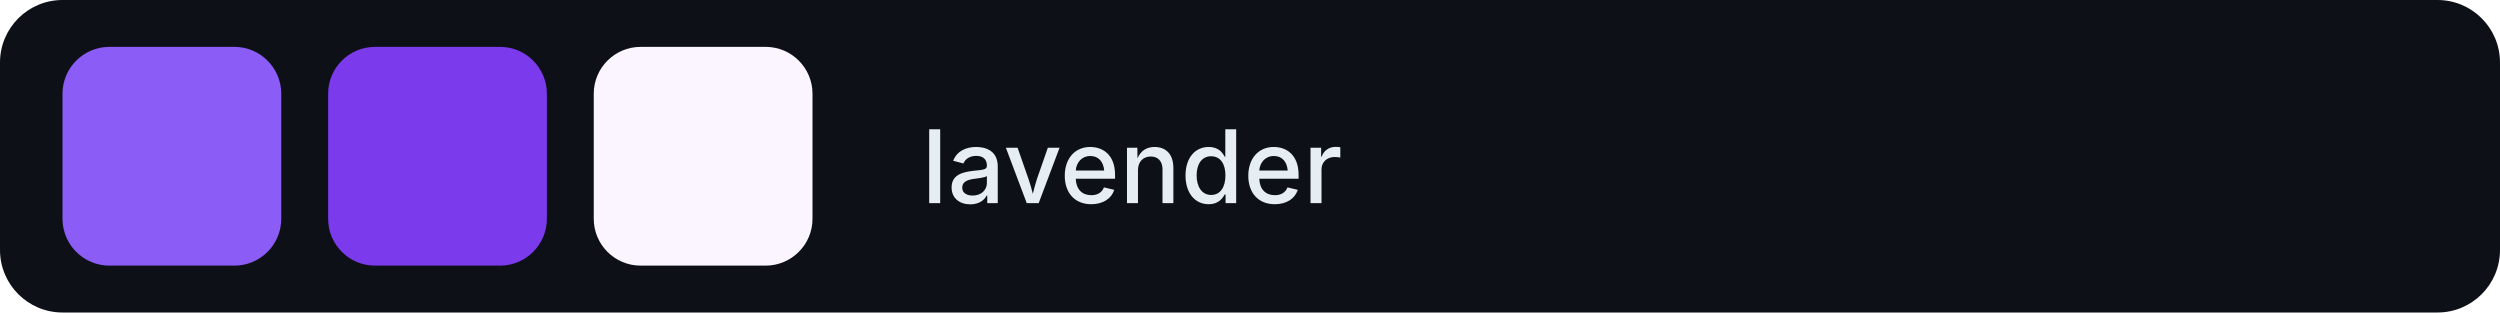
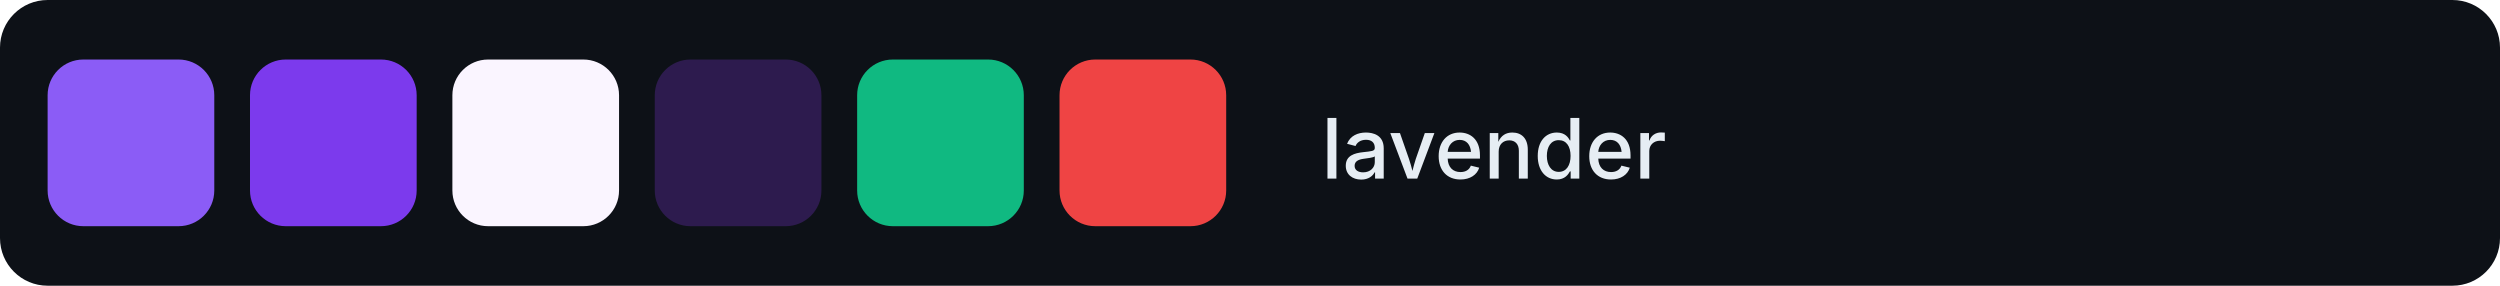
- <svg xmlns="http://www.w3.org/2000/svg" width="320" height="40" viewBox="0 0 320 40">
-   <rect width="320" height="40" fill="#0d1117" rx="8" />
-   <text x="118" y="26" font-family="system-ui, -apple-system, sans-serif" font-size="13" font-weight="500" fill="#e6edf3">lavender</text>
-   <rect x="8" y="6" width="28" height="28" rx="6" fill="#8B5CF6" />
-   <rect x="42" y="6" width="28" height="28" rx="6" fill="#7C3AED" />
-   <rect x="76" y="6" width="28" height="28" rx="6" fill="#FAF5FF" />
+ <svg xmlns="http://www.w3.org/2000/svg" width="420" height="48" viewBox="0 0 420 48">
+   <rect width="420" height="48" fill="#0d1117" rx="8" />
+   <text x="222" y="30" font-family="system-ui, -apple-system, sans-serif" font-size="14" font-weight="500" fill="#e6edf3">lavender</text>
+   <rect x="8" y="10" width="28" height="28" rx="6" fill="#8B5CF6" />
+   <rect x="42" y="10" width="28" height="28" rx="6" fill="#7C3AED" />
+   <rect x="76" y="10" width="28" height="28" rx="6" fill="#FAF5FF" />
+   <rect x="110" y="10" width="28" height="28" rx="6" fill="#2D1B4E" />
+   <rect x="144" y="10" width="28" height="28" rx="6" fill="#10B981" />
+   <rect x="178" y="10" width="28" height="28" rx="6" fill="#EF4444" />
</svg>
